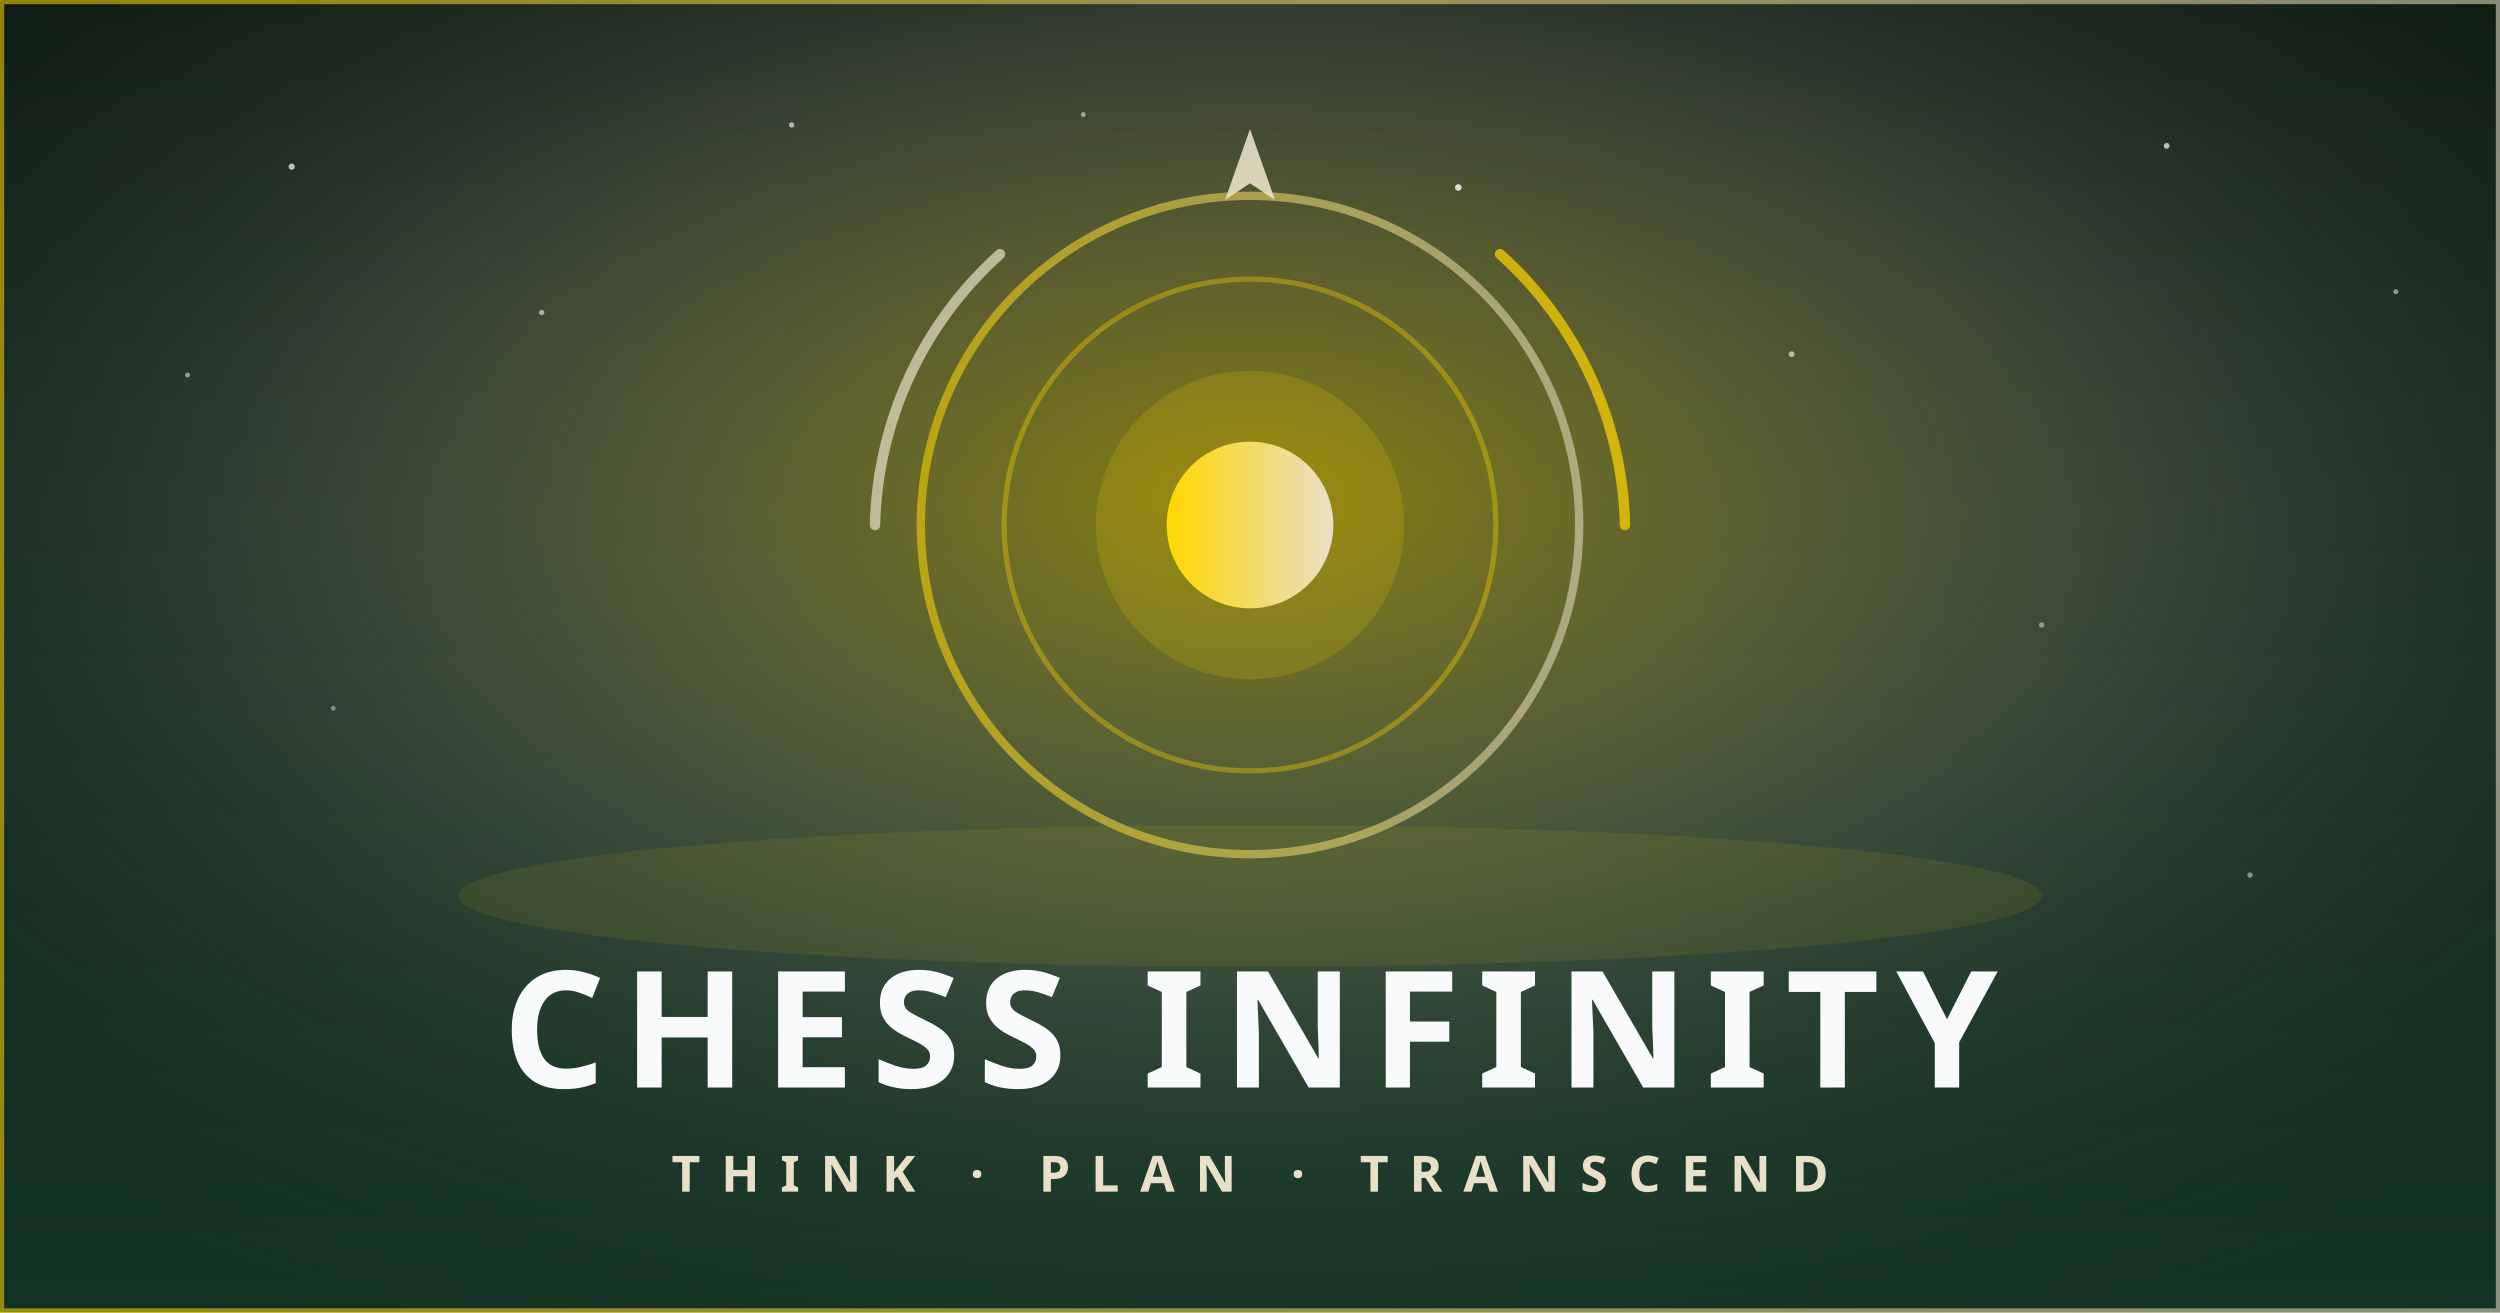
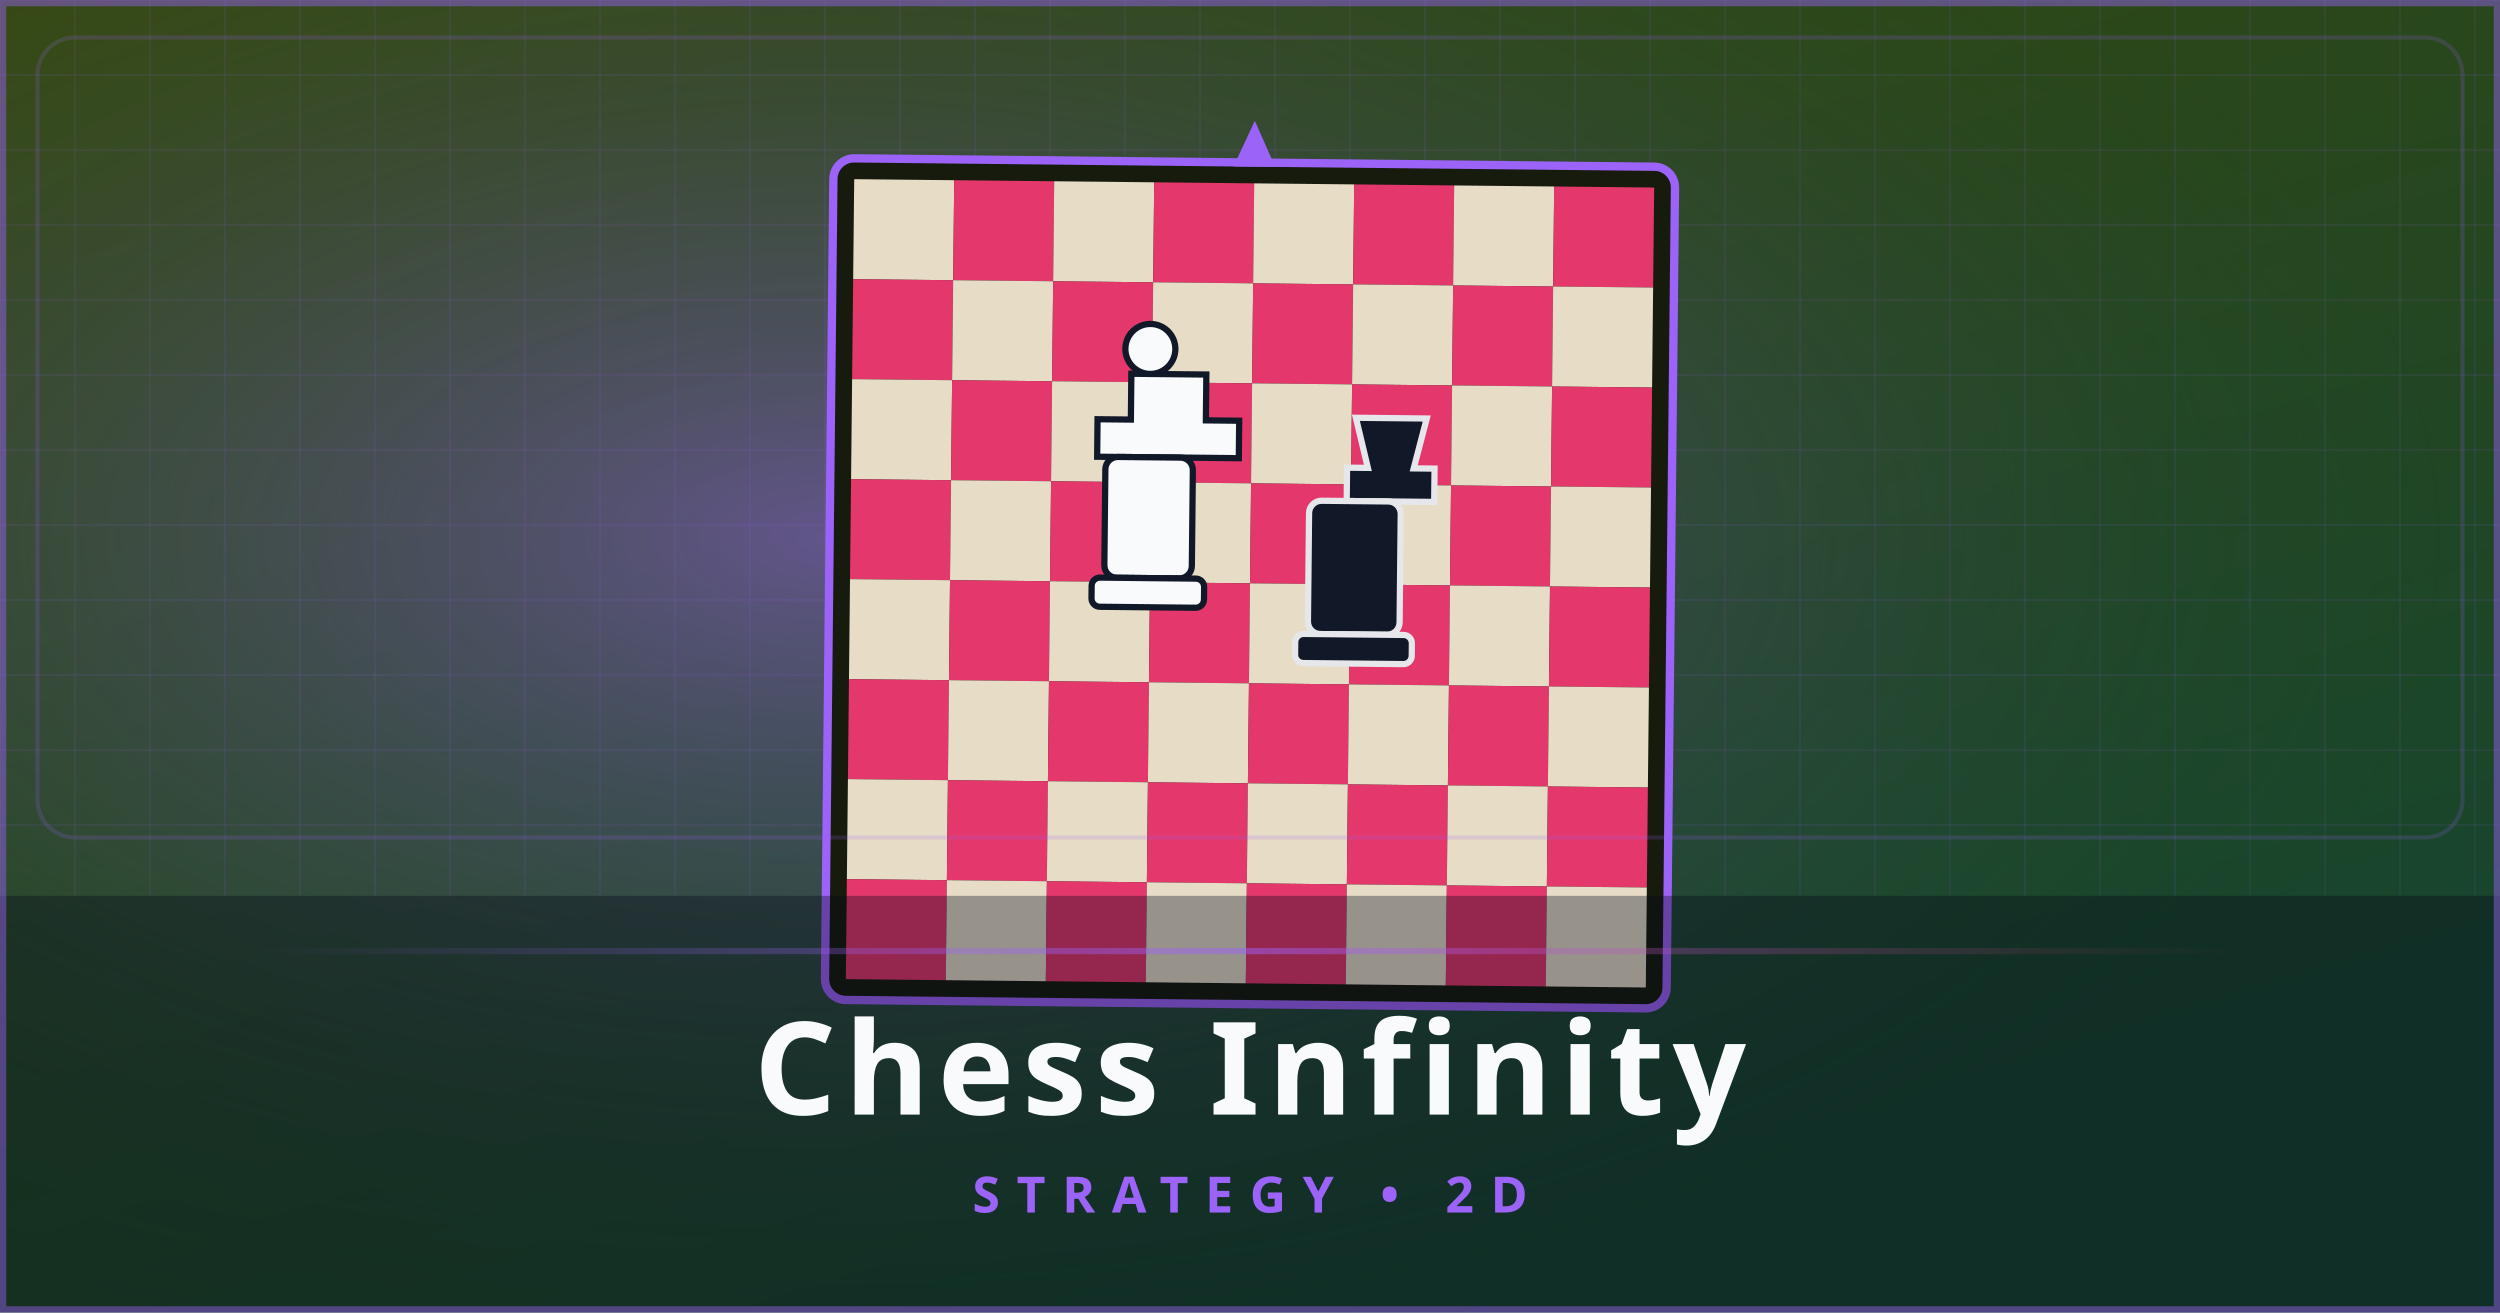
<svg xmlns="http://www.w3.org/2000/svg" viewBox="0 0 1200 630" width="1200" height="630" role="img" aria-label="Chess Infinity">
  <defs>
-     <linearGradient id="bg" x1="0" y1="0" x2="0" y2="1">
-       <stop offset="0%" stop-color="#0d1a12" />
-       <stop offset="100%" stop-color="#143324" />
+     <linearGradient id="bg" x1="0" y1="0" x2="0.58" y2="1">
+       <stop offset="0%" stop-color="hsla(78, 69%, 17%, 1)" />
+       <stop offset="100%" stop-color="hsla(152, 51%, 18%, 1)" />
    </linearGradient>
-     <radialGradient id="glow" cx="0.5" cy="0.38" r="0.72">
-       <stop offset="0%" stop-color="#ffd700" stop-opacity="0.5" />
-       <stop offset="55%" stop-color="#e8e0c8" stop-opacity="0.14" />
-       <stop offset="100%" stop-color="#143324" stop-opacity="0" />
+     <radialGradient id="glow" cx="33%" cy="41%" r="65%">
+       <stop offset="0%" stop-color="hsla(263, 91%, 68%, 1)" stop-opacity="0.5" />
+       <stop offset="100%" stop-color="hsla(152, 51%, 18%, 1)" stop-opacity="0" />
    </radialGradient>
-     <linearGradient id="accent" x1="0" y1="0" x2="1" y2="0">
-       <stop offset="0%" stop-color="#ffd700" />
-       <stop offset="100%" stop-color="#e8e0c8" />
+     <linearGradient id="bar" x1="0" y1="0" x2="1" y2="0">
+       <stop offset="0%" stop-color="hsla(263, 91%, 68%, 1)" stop-opacity="0.0" />
+       <stop offset="50%" stop-color="hsla(263, 91%, 68%, 1)" stop-opacity="0.5" />
+       <stop offset="100%" stop-color="hsla(342, 84%, 58%, 1)" stop-opacity="0.0" />
    </linearGradient>
  </defs>
  <rect width="1200" height="630" fill="url(#bg)" />
  <rect width="1200" height="630" fill="url(#glow)" />
-   <g fill="#ffffff">
-     <circle cx="140" cy="80" r="1.5" opacity="0.7" />
-     <circle cx="380" cy="60" r="1.3" opacity="0.6" />
-     <circle cx="700" cy="90" r="1.6" opacity="0.8" />
-     <circle cx="1040" cy="70" r="1.4" opacity="0.7" />
-     <circle cx="1150" cy="140" r="1.2" opacity="0.5" />
-     <circle cx="90" cy="180" r="1.2" opacity="0.5" />
-     <circle cx="260" cy="150" r="1.3" opacity="0.55" />
-     <circle cx="860" cy="170" r="1.4" opacity="0.6" />
-     <circle cx="520" cy="55" r="1.2" opacity="0.5" />
-     <circle cx="980" cy="300" r="1.3" opacity="0.45" />
-     <circle cx="160" cy="340" r="1.2" opacity="0.4" />
-     <circle cx="1080" cy="420" r="1.3" opacity="0.45" />
+   <rect x="117" y="197" width="40.457" height="6.382" rx="3" fill="hsla(342, 84%, 58%, 1)" opacity="0.152" transform="rotate(58 600 210)" />
+   <rect x="999" y="78" width="168.458" height="2.58" rx="3" fill="hsla(263, 91%, 68%, 1)" opacity="0.198" transform="rotate(341 600 210)" />
+   <rect x="1170" y="72" width="59.486" height="4.797" rx="3" fill="hsla(342, 84%, 58%, 1)" opacity="0.121" transform="rotate(336 600 210)" />
+   <rect x="407" y="238" width="164.771" height="4.993" rx="3" fill="hsla(263, 91%, 68%, 1)" opacity="0.109" transform="rotate(194 600 210)" />
+   <g>
+     <line x1="0" y1="0" x2="0" y2="430" stroke="hsla(263, 91%, 68%, 1)" stroke-opacity="0.084" stroke-width="1" />
+     <line x1="36" y1="0" x2="36" y2="430" stroke="hsla(263, 91%, 68%, 1)" stroke-opacity="0.084" stroke-width="1" />
+     <line x1="72" y1="0" x2="72" y2="430" stroke="hsla(263, 91%, 68%, 1)" stroke-opacity="0.084" stroke-width="1" />
+     <line x1="108" y1="0" x2="108" y2="430" stroke="hsla(263, 91%, 68%, 1)" stroke-opacity="0.084" stroke-width="1" />
+     <line x1="144" y1="0" x2="144" y2="430" stroke="hsla(263, 91%, 68%, 1)" stroke-opacity="0.084" stroke-width="1" />
+     <line x1="180" y1="0" x2="180" y2="430" stroke="hsla(263, 91%, 68%, 1)" stroke-opacity="0.084" stroke-width="1" />
+     <line x1="216" y1="0" x2="216" y2="430" stroke="hsla(263, 91%, 68%, 1)" stroke-opacity="0.084" stroke-width="1" />
+     <line x1="252" y1="0" x2="252" y2="430" stroke="hsla(263, 91%, 68%, 1)" stroke-opacity="0.084" stroke-width="1" />
+     <line x1="288" y1="0" x2="288" y2="430" stroke="hsla(263, 91%, 68%, 1)" stroke-opacity="0.084" stroke-width="1" />
+     <line x1="324" y1="0" x2="324" y2="430" stroke="hsla(263, 91%, 68%, 1)" stroke-opacity="0.084" stroke-width="1" />
+     <line x1="360" y1="0" x2="360" y2="430" stroke="hsla(263, 91%, 68%, 1)" stroke-opacity="0.084" stroke-width="1" />
+     <line x1="396" y1="0" x2="396" y2="430" stroke="hsla(263, 91%, 68%, 1)" stroke-opacity="0.084" stroke-width="1" />
+     <line x1="432" y1="0" x2="432" y2="430" stroke="hsla(263, 91%, 68%, 1)" stroke-opacity="0.084" stroke-width="1" />
+     <line x1="468" y1="0" x2="468" y2="430" stroke="hsla(263, 91%, 68%, 1)" stroke-opacity="0.084" stroke-width="1" />
+     <line x1="504" y1="0" x2="504" y2="430" stroke="hsla(263, 91%, 68%, 1)" stroke-opacity="0.084" stroke-width="1" />
+     <line x1="540" y1="0" x2="540" y2="430" stroke="hsla(263, 91%, 68%, 1)" stroke-opacity="0.084" stroke-width="1" />
+     <line x1="576" y1="0" x2="576" y2="430" stroke="hsla(263, 91%, 68%, 1)" stroke-opacity="0.084" stroke-width="1" />
+     <line x1="612" y1="0" x2="612" y2="430" stroke="hsla(263, 91%, 68%, 1)" stroke-opacity="0.084" stroke-width="1" />
+     <line x1="648" y1="0" x2="648" y2="430" stroke="hsla(263, 91%, 68%, 1)" stroke-opacity="0.084" stroke-width="1" />
+     <line x1="684" y1="0" x2="684" y2="430" stroke="hsla(263, 91%, 68%, 1)" stroke-opacity="0.084" stroke-width="1" />
+     <line x1="720" y1="0" x2="720" y2="430" stroke="hsla(263, 91%, 68%, 1)" stroke-opacity="0.084" stroke-width="1" />
+     <line x1="756" y1="0" x2="756" y2="430" stroke="hsla(263, 91%, 68%, 1)" stroke-opacity="0.084" stroke-width="1" />
+     <line x1="792" y1="0" x2="792" y2="430" stroke="hsla(263, 91%, 68%, 1)" stroke-opacity="0.084" stroke-width="1" />
+     <line x1="828" y1="0" x2="828" y2="430" stroke="hsla(263, 91%, 68%, 1)" stroke-opacity="0.084" stroke-width="1" />
+     <line x1="864" y1="0" x2="864" y2="430" stroke="hsla(263, 91%, 68%, 1)" stroke-opacity="0.084" stroke-width="1" />
+     <line x1="900" y1="0" x2="900" y2="430" stroke="hsla(263, 91%, 68%, 1)" stroke-opacity="0.084" stroke-width="1" />
+     <line x1="936" y1="0" x2="936" y2="430" stroke="hsla(263, 91%, 68%, 1)" stroke-opacity="0.084" stroke-width="1" />
+     <line x1="972" y1="0" x2="972" y2="430" stroke="hsla(263, 91%, 68%, 1)" stroke-opacity="0.084" stroke-width="1" />
+     <line x1="1008" y1="0" x2="1008" y2="430" stroke="hsla(263, 91%, 68%, 1)" stroke-opacity="0.084" stroke-width="1" />
+     <line x1="1044" y1="0" x2="1044" y2="430" stroke="hsla(263, 91%, 68%, 1)" stroke-opacity="0.084" stroke-width="1" />
+     <line x1="1080" y1="0" x2="1080" y2="430" stroke="hsla(263, 91%, 68%, 1)" stroke-opacity="0.084" stroke-width="1" />
+     <line x1="1116" y1="0" x2="1116" y2="430" stroke="hsla(263, 91%, 68%, 1)" stroke-opacity="0.084" stroke-width="1" />
+     <line x1="1152" y1="0" x2="1152" y2="430" stroke="hsla(263, 91%, 68%, 1)" stroke-opacity="0.084" stroke-width="1" />
+     <line x1="1188" y1="0" x2="1188" y2="430" stroke="hsla(263, 91%, 68%, 1)" stroke-opacity="0.084" stroke-width="1" />
+     <line x1="0" y1="0" x2="1200" y2="0" stroke="hsla(263, 91%, 68%, 1)" stroke-opacity="0.084" stroke-width="1" />
+     <line x1="0" y1="36" x2="1200" y2="36" stroke="hsla(263, 91%, 68%, 1)" stroke-opacity="0.084" stroke-width="1" />
+     <line x1="0" y1="72" x2="1200" y2="72" stroke="hsla(263, 91%, 68%, 1)" stroke-opacity="0.084" stroke-width="1" />
+     <line x1="0" y1="108" x2="1200" y2="108" stroke="hsla(263, 91%, 68%, 1)" stroke-opacity="0.084" stroke-width="1" />
+     <line x1="0" y1="144" x2="1200" y2="144" stroke="hsla(263, 91%, 68%, 1)" stroke-opacity="0.084" stroke-width="1" />
+     <line x1="0" y1="180" x2="1200" y2="180" stroke="hsla(263, 91%, 68%, 1)" stroke-opacity="0.084" stroke-width="1" />
+     <line x1="0" y1="216" x2="1200" y2="216" stroke="hsla(263, 91%, 68%, 1)" stroke-opacity="0.084" stroke-width="1" />
+     <line x1="0" y1="252" x2="1200" y2="252" stroke="hsla(263, 91%, 68%, 1)" stroke-opacity="0.084" stroke-width="1" />
+     <line x1="0" y1="288" x2="1200" y2="288" stroke="hsla(263, 91%, 68%, 1)" stroke-opacity="0.084" stroke-width="1" />
+     <line x1="0" y1="324" x2="1200" y2="324" stroke="hsla(263, 91%, 68%, 1)" stroke-opacity="0.084" stroke-width="1" />
+     <line x1="0" y1="360" x2="1200" y2="360" stroke="hsla(263, 91%, 68%, 1)" stroke-opacity="0.084" stroke-width="1" />
+     <line x1="0" y1="396" x2="1200" y2="396" stroke="hsla(263, 91%, 68%, 1)" stroke-opacity="0.084" stroke-width="1" />
  </g>
-   <circle cx="600" cy="252" r="158" fill="none" stroke="url(#accent)" stroke-opacity="0.55" stroke-width="4" />
-   <circle cx="600" cy="252" r="118" fill="none" stroke="#ffd700" stroke-opacity="0.35" stroke-width="2.5" />
-   <circle cx="600" cy="252" r="74" fill="#ffd700" opacity="0.16" />
-   <circle cx="600" cy="252" r="40" fill="url(#accent)" />
-   <path d="M600 62 L612 96 L600 88 L588 96 Z" fill="#e8e0c8" opacity="0.9" />
-   <path d="M420 252 a180 180 0 0 1 60 -130" stroke="#e8e0c8" stroke-width="5" fill="none" stroke-linecap="round" opacity="0.7" />
-   <path d="M780 252 a180 180 0 0 0 -60 -130" stroke="#ffd700" stroke-width="5" fill="none" stroke-linecap="round" opacity="0.7" />
-   <ellipse cx="600" cy="430" rx="380" ry="34" fill="#ffd700" opacity="0.08" />
-   <text x="600" y="522" text-anchor="middle" font-family="Verdana, Geneva, sans-serif" font-size="78" font-weight="bold" letter-spacing="8" fill="#f8fafc">CHESS INFINITY</text>
-   <text x="600" y="572" text-anchor="middle" font-family="Verdana, Geneva, sans-serif" font-size="24" font-weight="bold" letter-spacing="10" fill="#e8e0c8">THINK · PLAN · TRANSCEND</text>
-   <rect x="0.5" y="0.5" width="1199" height="629" fill="none" stroke="url(#accent)" stroke-opacity="0.55" stroke-width="3" />
+   <g transform="rotate(0.6 600 280)">
+     <rect x="398" y="78" width="404" height="404" rx="10" fill="hsla(78, 30%, 8%, 1)" stroke="hsla(263, 91%, 68%, 1)" stroke-width="4" />
+     <rect x="408" y="88" width="48" height="48" fill="#f1e7d0" opacity="0.95" />
+     <rect x="456" y="88" width="48" height="48" fill="hsla(342, 84%, 58%, 1)" opacity="0.95" />
+     <rect x="504" y="88" width="48" height="48" fill="#f1e7d0" opacity="0.95" />
+     <rect x="552" y="88" width="48" height="48" fill="hsla(342, 84%, 58%, 1)" opacity="0.95" />
+     <rect x="600" y="88" width="48" height="48" fill="#f1e7d0" opacity="0.95" />
+     <rect x="648" y="88" width="48" height="48" fill="hsla(342, 84%, 58%, 1)" opacity="0.95" />
+     <rect x="696" y="88" width="48" height="48" fill="#f1e7d0" opacity="0.95" />
+     <rect x="744" y="88" width="48" height="48" fill="hsla(342, 84%, 58%, 1)" opacity="0.95" />
+     <rect x="408" y="136" width="48" height="48" fill="hsla(342, 84%, 58%, 1)" opacity="0.95" />
+     <rect x="456" y="136" width="48" height="48" fill="#f1e7d0" opacity="0.95" />
+     <rect x="504" y="136" width="48" height="48" fill="hsla(342, 84%, 58%, 1)" opacity="0.95" />
+     <rect x="552" y="136" width="48" height="48" fill="#f1e7d0" opacity="0.95" />
+     <rect x="600" y="136" width="48" height="48" fill="hsla(342, 84%, 58%, 1)" opacity="0.95" />
+     <rect x="648" y="136" width="48" height="48" fill="#f1e7d0" opacity="0.95" />
+     <rect x="696" y="136" width="48" height="48" fill="hsla(342, 84%, 58%, 1)" opacity="0.95" />
+     <rect x="744" y="136" width="48" height="48" fill="#f1e7d0" opacity="0.95" />
+     <rect x="408" y="184" width="48" height="48" fill="#f1e7d0" opacity="0.95" />
+     <rect x="456" y="184" width="48" height="48" fill="hsla(342, 84%, 58%, 1)" opacity="0.95" />
+     <rect x="504" y="184" width="48" height="48" fill="#f1e7d0" opacity="0.95" />
+     <rect x="552" y="184" width="48" height="48" fill="hsla(342, 84%, 58%, 1)" opacity="0.95" />
+     <rect x="600" y="184" width="48" height="48" fill="#f1e7d0" opacity="0.95" />
+     <rect x="648" y="184" width="48" height="48" fill="hsla(342, 84%, 58%, 1)" opacity="0.95" />
+     <rect x="696" y="184" width="48" height="48" fill="#f1e7d0" opacity="0.95" />
+     <rect x="744" y="184" width="48" height="48" fill="hsla(342, 84%, 58%, 1)" opacity="0.95" />
+     <rect x="408" y="232" width="48" height="48" fill="hsla(342, 84%, 58%, 1)" opacity="0.95" />
+     <rect x="456" y="232" width="48" height="48" fill="#f1e7d0" opacity="0.95" />
+     <rect x="504" y="232" width="48" height="48" fill="hsla(342, 84%, 58%, 1)" opacity="0.95" />
+     <rect x="552" y="232" width="48" height="48" fill="#f1e7d0" opacity="0.95" />
+     <rect x="600" y="232" width="48" height="48" fill="hsla(342, 84%, 58%, 1)" opacity="0.95" />
+     <rect x="648" y="232" width="48" height="48" fill="#f1e7d0" opacity="0.95" />
+     <rect x="696" y="232" width="48" height="48" fill="hsla(342, 84%, 58%, 1)" opacity="0.95" />
+     <rect x="744" y="232" width="48" height="48" fill="#f1e7d0" opacity="0.95" />
+     <rect x="408" y="280" width="48" height="48" fill="#f1e7d0" opacity="0.95" />
+     <rect x="456" y="280" width="48" height="48" fill="hsla(342, 84%, 58%, 1)" opacity="0.95" />
+     <rect x="504" y="280" width="48" height="48" fill="#f1e7d0" opacity="0.95" />
+     <rect x="552" y="280" width="48" height="48" fill="hsla(342, 84%, 58%, 1)" opacity="0.95" />
+     <rect x="600" y="280" width="48" height="48" fill="#f1e7d0" opacity="0.95" />
+     <rect x="648" y="280" width="48" height="48" fill="hsla(342, 84%, 58%, 1)" opacity="0.95" />
+     <rect x="696" y="280" width="48" height="48" fill="#f1e7d0" opacity="0.95" />
+     <rect x="744" y="280" width="48" height="48" fill="hsla(342, 84%, 58%, 1)" opacity="0.95" />
+     <rect x="408" y="328" width="48" height="48" fill="hsla(342, 84%, 58%, 1)" opacity="0.95" />
+     <rect x="456" y="328" width="48" height="48" fill="#f1e7d0" opacity="0.95" />
+     <rect x="504" y="328" width="48" height="48" fill="hsla(342, 84%, 58%, 1)" opacity="0.95" />
+     <rect x="552" y="328" width="48" height="48" fill="#f1e7d0" opacity="0.95" />
+     <rect x="600" y="328" width="48" height="48" fill="hsla(342, 84%, 58%, 1)" opacity="0.95" />
+     <rect x="648" y="328" width="48" height="48" fill="#f1e7d0" opacity="0.95" />
+     <rect x="696" y="328" width="48" height="48" fill="hsla(342, 84%, 58%, 1)" opacity="0.95" />
+     <rect x="744" y="328" width="48" height="48" fill="#f1e7d0" opacity="0.95" />
+     <rect x="408" y="376" width="48" height="48" fill="#f1e7d0" opacity="0.95" />
+     <rect x="456" y="376" width="48" height="48" fill="hsla(342, 84%, 58%, 1)" opacity="0.95" />
+     <rect x="504" y="376" width="48" height="48" fill="#f1e7d0" opacity="0.95" />
+     <rect x="552" y="376" width="48" height="48" fill="hsla(342, 84%, 58%, 1)" opacity="0.95" />
+     <rect x="600" y="376" width="48" height="48" fill="#f1e7d0" opacity="0.95" />
+     <rect x="648" y="376" width="48" height="48" fill="hsla(342, 84%, 58%, 1)" opacity="0.95" />
+     <rect x="696" y="376" width="48" height="48" fill="#f1e7d0" opacity="0.95" />
+     <rect x="744" y="376" width="48" height="48" fill="hsla(342, 84%, 58%, 1)" opacity="0.95" />
+     <rect x="408" y="424" width="48" height="48" fill="hsla(342, 84%, 58%, 1)" opacity="0.95" />
+     <rect x="456" y="424" width="48" height="48" fill="#f1e7d0" opacity="0.95" />
+     <rect x="504" y="424" width="48" height="48" fill="hsla(342, 84%, 58%, 1)" opacity="0.95" />
+     <rect x="552" y="424" width="48" height="48" fill="#f1e7d0" opacity="0.95" />
+     <rect x="600" y="424" width="48" height="48" fill="hsla(342, 84%, 58%, 1)" opacity="0.95" />
+     <rect x="648" y="424" width="48" height="48" fill="#f1e7d0" opacity="0.95" />
+     <rect x="696" y="424" width="48" height="48" fill="hsla(342, 84%, 58%, 1)" opacity="0.95" />
+     <rect x="744" y="424" width="48" height="48" fill="#f1e7d0" opacity="0.95" />
+     <g transform="translate(560,300)" fill="#f8fafc" stroke="#111827" stroke-width="3">
+       <path d="M0-120 h18 v22 h16 v18 h-68 v-18 h16 v-22z" />
+       <circle cx="-9" cy="-132" r="12" />
+       <rect x="-30" y="-80" width="42" height="58" rx="6" />
+       <rect x="-36" y="-22" width="54" height="14" rx="4" />
+     </g>
+     <g transform="translate(650,310)" fill="#111827" stroke="#e5e7eb" stroke-width="3">
+       <path d="M0-110 h34 l-6 24 h10 v16 h-42 v-16 h10z" />
+       <rect x="-22" y="-70" width="44" height="64" rx="6" />
+       <rect x="-28" y="-6" width="56" height="14" rx="4" />
+     </g>
+     <path d="M600 58 l10 22 h-20z" fill="hsla(263, 91%, 68%, 1)" />
+   </g>
+   <rect x="18" y="18" width="1164" height="384" rx="18" fill="none" stroke="hsla(263, 91%, 68%, 1)" stroke-opacity="0.18" stroke-width="2" />
+   <rect x="0" y="430" width="1200" height="200" fill="#020617" opacity="0.35" />
+   <rect x="120" y="455" width="960" height="3" rx="2" fill="url(#bar)" />
+   <text x="600" y="535" text-anchor="middle" font-family="Verdana, Geneva, sans-serif" font-size="62" font-weight="800" letter-spacing="4" fill="#f8fafc">Chess Infinity</text>
+   <text x="600" y="582" text-anchor="middle" font-family="Verdana, Geneva, sans-serif" font-size="24" font-weight="700" letter-spacing="8" fill="hsla(263, 91%, 68%, 1)">STRATEGY • 2D</text>
+   <rect x="1.5" y="1.5" width="1197" height="627" fill="none" stroke="hsla(263, 91%, 68%, 1)" stroke-opacity="0.45" stroke-width="3" />
</svg>
